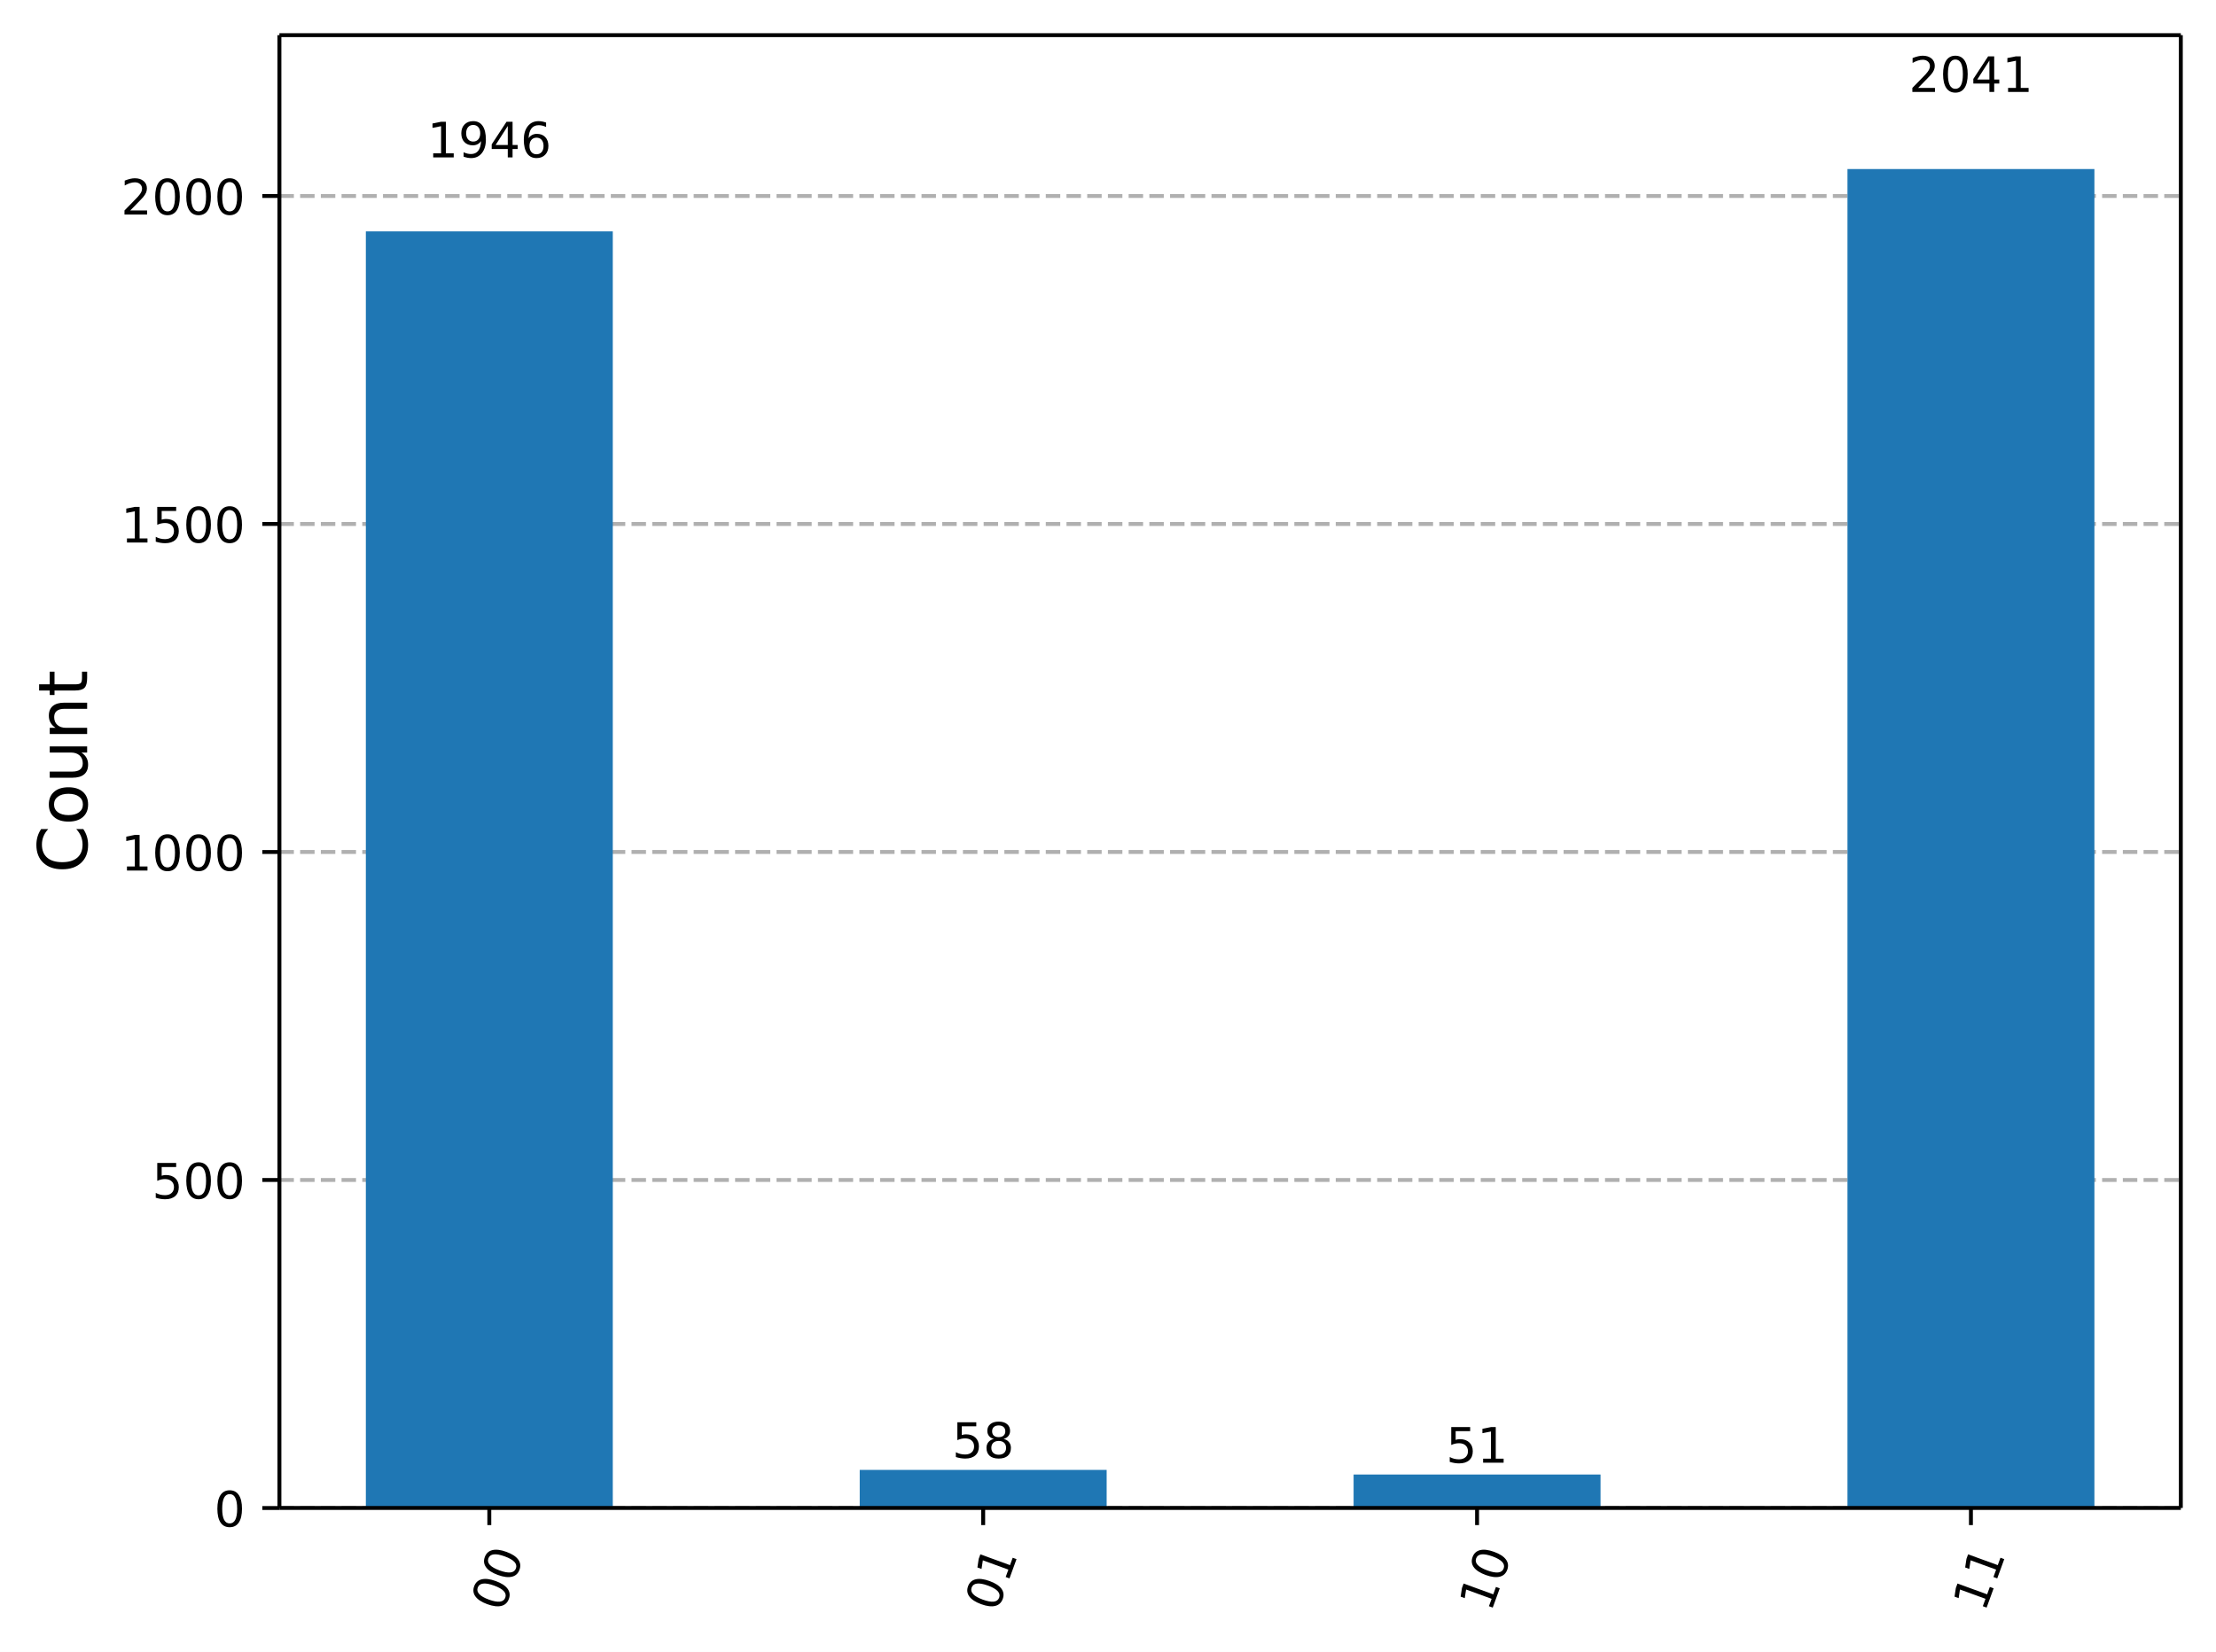
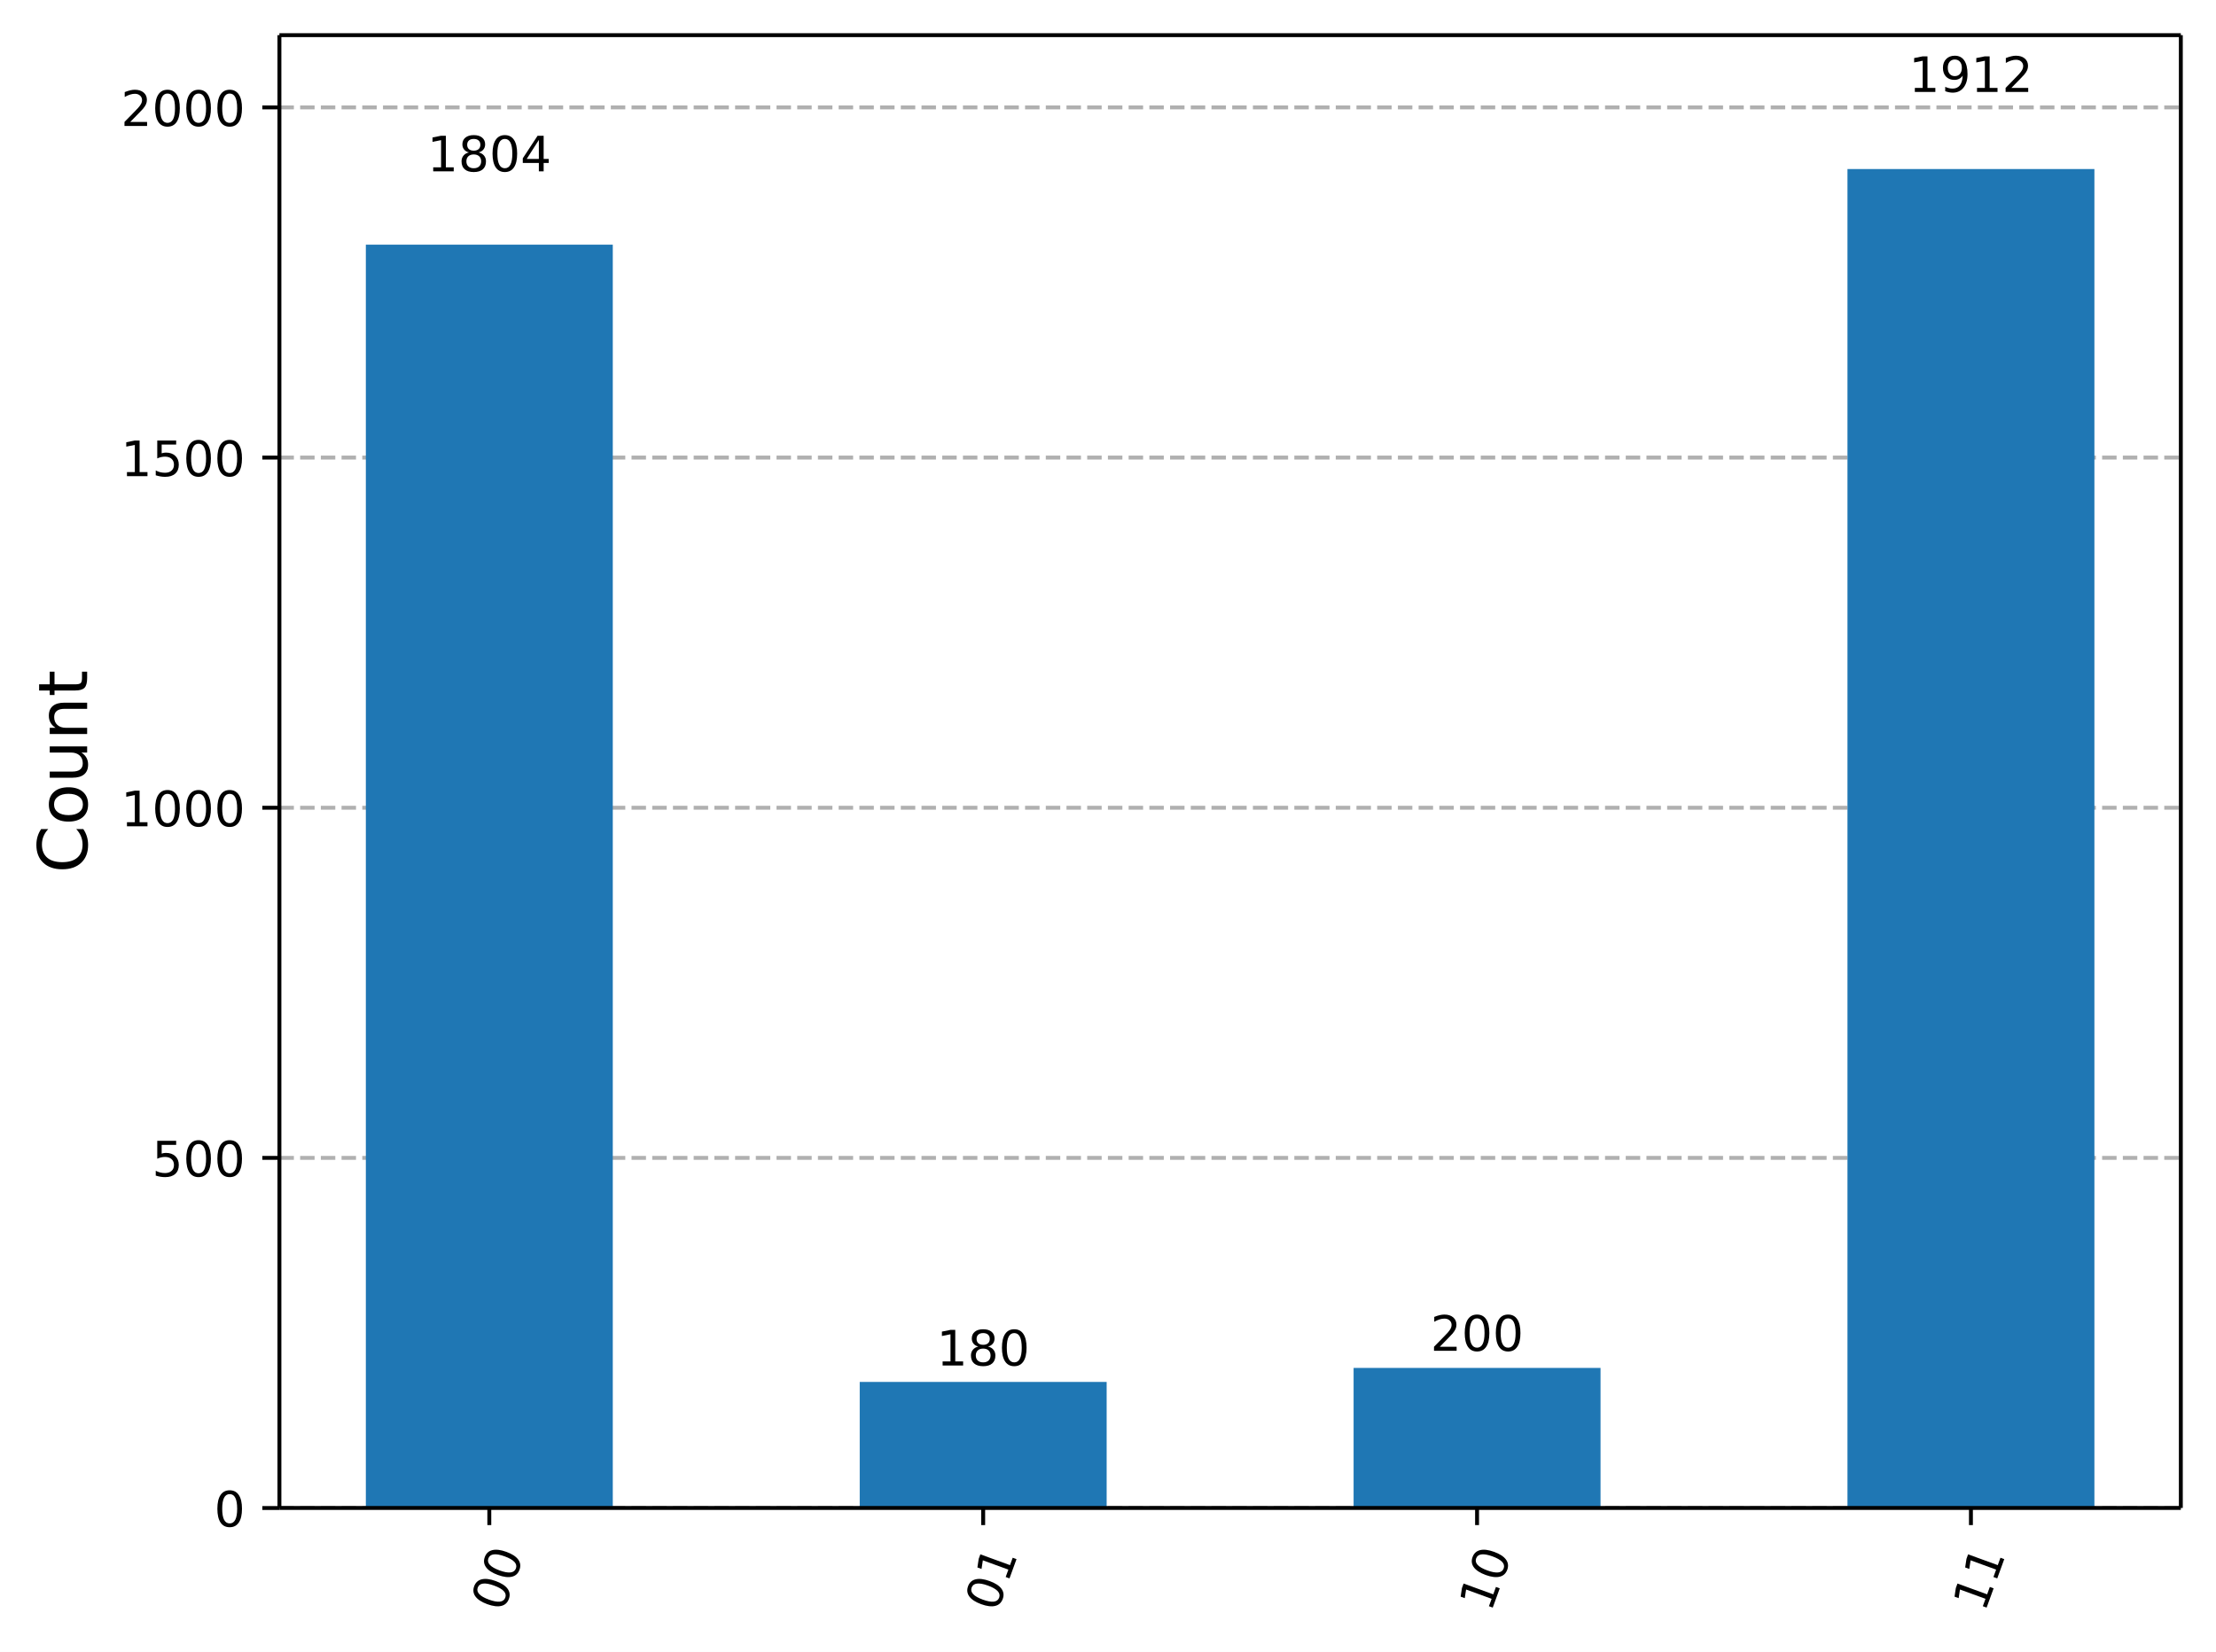
<svg xmlns="http://www.w3.org/2000/svg" xmlns:xlink="http://www.w3.org/1999/xlink" width="453.63pt" height="338.21pt" version="1.1" viewBox="0 0 453.63 338.21">
  <defs>
    <style type="text/css">*{stroke-linejoin: round; stroke-linecap: butt}</style>
  </defs>
  <path d="m0 338.21h453.63v-338.21h-453.63z" fill="#ffffff" />
  <path d="m57.199 308.74h389.23v-301.54h-389.23z" fill="#ffffff" />
  <defs>
    <path id="2f761b7aae1" d="m0 0v3.5" stroke="#000000" stroke-width=".8" />
  </defs>
  <use x="100.166" y="308.743" stroke="#000000" stroke-width=".8" xlink:href="#2f761b7aae1" />
  <g transform="translate(102.95 330.3) rotate(-70) scale(.1 -.1)">
    <defs>
      <path id="DejaVuSans-30" transform="scale(.015625)" d="m2034 4250q-487 0-733-480-245-479-245-1442 0-959 245-1439 246-480 733-480 491 0 736 480 246 480 246 1439 0 963-246 1442-245 480-736 480zm0 500q785 0 1199-621 414-620 414-1801 0-1178-414-1799-414-620-1199-620-784 0-1198 620-414 621-414 1799 0 1181 414 1801 414 621 1198 621z" />
    </defs>
    <use xlink:href="#DejaVuSans-30" />
    <use transform="translate(63.623)" xlink:href="#DejaVuSans-30" />
  </g>
  <use x="201.265" y="308.743" stroke="#000000" stroke-width=".8" xlink:href="#2f761b7aae1" />
  <g transform="translate(204.05 330.3) rotate(-70) scale(.1 -.1)">
    <defs>
      <path id="DejaVuSans-31" transform="scale(.015625)" d="m794 531h1031v3560l-1122-225v575l1116 225h631v-4135h1031v-531h-2687v531z" />
    </defs>
    <use xlink:href="#DejaVuSans-30" />
    <use transform="translate(63.623)" xlink:href="#DejaVuSans-31" />
  </g>
  <use x="302.364" y="308.743" stroke="#000000" stroke-width=".8" xlink:href="#2f761b7aae1" />
  <g transform="translate(305.15 330.3) rotate(-70) scale(.1 -.1)">
    <use xlink:href="#DejaVuSans-31" />
    <use transform="translate(63.623)" xlink:href="#DejaVuSans-30" />
  </g>
  <use x="403.462" y="308.743" stroke="#000000" stroke-width=".8" xlink:href="#2f761b7aae1" />
  <g transform="translate(406.25 330.3) rotate(-70) scale(.1 -.1)">
    <use xlink:href="#DejaVuSans-31" />
    <use transform="translate(63.623)" xlink:href="#DejaVuSans-31" />
  </g>
  <path d="m57.199 308.74h389.23" clip-path="url(#cba0b24379a)" fill="none" stroke="#b0b0b0" stroke-dasharray="2.96,1.28" stroke-width=".8" />
  <defs>
    <path id="d67c96987e0" d="m0 0h-3.5" stroke="#000000" stroke-width=".8" />
  </defs>
  <use x="57.199" y="308.743" stroke="#000000" stroke-width=".8" xlink:href="#d67c96987e0" />
  <g transform="translate(43.837 312.54) scale(.1 -.1)">
    <use xlink:href="#DejaVuSans-30" />
  </g>
-   <path d="m57.199 241.59h389.23" clip-path="url(#cba0b24379a)" fill="none" stroke="#b0b0b0" stroke-dasharray="2.96,1.28" stroke-width=".8" />
-   <use x="57.199" y="241.587" stroke="#000000" stroke-width=".8" xlink:href="#d67c96987e0" />
-   <g transform="translate(31.112 245.39) scale(.1 -.1)">
+   <path d="m57.199 237.06h389.23" clip-path="url(#cba0b24379a)" fill="none" stroke="#b0b0b0" stroke-dasharray="2.96,1.28" stroke-width=".8" />
+   <use x="57.199" y="237.056" stroke="#000000" stroke-width=".8" xlink:href="#d67c96987e0" />
+   <g transform="translate(31.112 240.86) scale(.1 -.1)">
    <defs>
      <path id="DejaVuSans-35" transform="scale(.015625)" d="m691 4666h2478v-532h-1900v-1143q137 47 274 70 138 23 276 23 781 0 1237-428 457-428 457-1159 0-753-469-1171-469-417-1322-417-294 0-599 50-304 50-629 150v635q281-153 581-228t634-75q541 0 856 284 316 284 316 772 0 487-316 771-315 285-856 285-253 0-505-56-251-56-513-175v2344z" />
    </defs>
    <use xlink:href="#DejaVuSans-35" />
    <use transform="translate(63.623)" xlink:href="#DejaVuSans-30" />
    <use transform="translate(127.25)" xlink:href="#DejaVuSans-30" />
  </g>
-   <path d="m57.199 174.43h389.23" clip-path="url(#cba0b24379a)" fill="none" stroke="#b0b0b0" stroke-dasharray="2.96,1.28" stroke-width=".8" />
-   <use x="57.199" y="174.431" stroke="#000000" stroke-width=".8" xlink:href="#d67c96987e0" />
-   <g transform="translate(24.749 178.23) scale(.1 -.1)">
+   <path d="m57.199 165.37h389.23" clip-path="url(#cba0b24379a)" fill="none" stroke="#b0b0b0" stroke-dasharray="2.96,1.28" stroke-width=".8" />
+   <use x="57.199" y="165.37" stroke="#000000" stroke-width=".8" xlink:href="#d67c96987e0" />
+   <g transform="translate(24.749 169.17) scale(.1 -.1)">
    <use xlink:href="#DejaVuSans-31" />
    <use transform="translate(63.623)" xlink:href="#DejaVuSans-30" />
    <use transform="translate(127.25)" xlink:href="#DejaVuSans-30" />
    <use transform="translate(190.87)" xlink:href="#DejaVuSans-30" />
  </g>
-   <path d="m57.199 107.28h389.23" clip-path="url(#cba0b24379a)" fill="none" stroke="#b0b0b0" stroke-dasharray="2.96,1.28" stroke-width=".8" />
-   <use x="57.199" y="107.276" stroke="#000000" stroke-width=".8" xlink:href="#d67c96987e0" />
-   <g transform="translate(24.749 111.07) scale(.1 -.1)">
+   <path d="m57.199 93.683h389.23" clip-path="url(#cba0b24379a)" fill="none" stroke="#b0b0b0" stroke-dasharray="2.96,1.28" stroke-width=".8" />
+   <use x="57.199" y="93.683" stroke="#000000" stroke-width=".8" xlink:href="#d67c96987e0" />
+   <g transform="translate(24.749 97.482) scale(.1 -.1)">
    <use xlink:href="#DejaVuSans-31" />
    <use transform="translate(63.623)" xlink:href="#DejaVuSans-35" />
    <use transform="translate(127.25)" xlink:href="#DejaVuSans-30" />
    <use transform="translate(190.87)" xlink:href="#DejaVuSans-30" />
  </g>
-   <path d="m57.199 40.12h389.23" clip-path="url(#cba0b24379a)" fill="none" stroke="#b0b0b0" stroke-dasharray="2.96,1.28" stroke-width=".8" />
-   <use x="57.199" y="40.12" stroke="#000000" stroke-width=".8" xlink:href="#d67c96987e0" />
-   <g transform="translate(24.749 43.919) scale(.1 -.1)">
+   <path d="m57.199 21.996h389.23" clip-path="url(#cba0b24379a)" fill="none" stroke="#b0b0b0" stroke-dasharray="2.96,1.28" stroke-width=".8" />
+   <use x="57.199" y="21.996" stroke="#000000" stroke-width=".8" xlink:href="#d67c96987e0" />
+   <g transform="translate(24.749 25.795) scale(.1 -.1)">
    <defs>
      <path id="DejaVuSans-32" transform="scale(.015625)" d="m1228 531h2203v-531h-2962v531q359 372 979 998 621 627 780 809 303 340 423 576 121 236 121 464 0 372-261 606-261 235-680 235-297 0-627-103-329-103-704-313v638q381 153 712 231 332 78 607 78 725 0 1156-363 431-362 431-968 0-288-108-546-107-257-392-607-78-91-497-524-418-433-1181-1211z" />
    </defs>
    <use xlink:href="#DejaVuSans-32" />
    <use transform="translate(63.623)" xlink:href="#DejaVuSans-30" />
    <use transform="translate(127.25)" xlink:href="#DejaVuSans-30" />
    <use transform="translate(190.87)" xlink:href="#DejaVuSans-30" />
  </g>
  <g transform="translate(17.838 178.76) rotate(-90) scale(.14 -.14)">
    <defs>
      <path id="DejaVuSans-43" transform="scale(.015625)" d="m4122 4306v-665q-319 297-680 443-361 147-767 147-800 0-1225-489t-425-1414q0-922 425-1411t1225-489q406 0 767 147t680 444v-660q-331-225-702-338-370-112-782-112-1060 0-1670 648-609 649-609 1771 0 1125 609 1773 610 649 1670 649 418 0 788-111 371-111 696-333z" />
      <path id="DejaVuSans-6f" transform="scale(.015625)" d="m1959 3097q-462 0-731-361t-269-989 267-989q268-361 733-361 460 0 728 362 269 363 269 988 0 622-269 986-268 364-728 364zm0 487q750 0 1178-488 429-487 429-1349 0-859-429-1349-428-489-1178-489-753 0-1180 489-426 490-426 1349 0 862 426 1349 427 488 1180 488z" />
      <path id="DejaVuSans-75" transform="scale(.015625)" d="m544 1381v2119h575v-2097q0-497 193-746 194-248 582-248 465 0 735 297 271 297 271 810v1984h575v-3500h-575v538q-209-319-486-474-276-155-642-155-603 0-916 375-312 375-312 1097zm1447 2203z" />
      <path id="DejaVuSans-6e" transform="scale(.015625)" d="m3513 2113v-2113h-575v2094q0 497-194 743-194 247-581 247-466 0-735-297-269-296-269-809v-1978h-578v3500h578v-544q207 316 486 472 280 156 646 156 603 0 912-373 310-373 310-1098z" />
      <path id="DejaVuSans-74" transform="scale(.015625)" d="m1172 4494v-994h1184v-447h-1184v-1900q0-428 117-550t477-122h590v-481h-590q-666 0-919 248-253 249-253 905v1900h-422v447h422v994h578z" />
    </defs>
    <use xlink:href="#DejaVuSans-43" />
    <use transform="translate(69.824)" xlink:href="#DejaVuSans-6f" />
    <use transform="translate(131.01)" xlink:href="#DejaVuSans-75" />
    <use transform="translate(194.38)" xlink:href="#DejaVuSans-6e" />
    <use transform="translate(257.76)" xlink:href="#DejaVuSans-74" />
  </g>
-   <path d="m74.892 308.74h50.549v-261.37h-50.549z" clip-path="url(#cba0b24379a)" fill="#1f77b4" />
-   <path d="m175.99 308.74h50.549v-7.79h-50.549z" clip-path="url(#cba0b24379a)" fill="#1f77b4" />
-   <path d="m277.09 308.74h50.549v-6.85h-50.549z" clip-path="url(#cba0b24379a)" fill="#1f77b4" />
+   <path d="m74.892 308.74h50.549v-258.65h-50.549z" clip-path="url(#cba0b24379a)" fill="#1f77b4" />
+   <path d="m175.99 308.74h50.549v-25.807h-50.549z" clip-path="url(#cba0b24379a)" fill="#1f77b4" />
+   <path d="m277.09 308.74h50.549v-28.675h-50.549z" clip-path="url(#cba0b24379a)" fill="#1f77b4" />
  <path d="m378.19 308.74h50.549v-274.13h-50.549z" clip-path="url(#cba0b24379a)" fill="#1f77b4" />
  <path d="m57.199 308.74v-301.54" fill="none" stroke="#000000" stroke-linecap="square" stroke-width=".8" />
  <path d="m446.43 308.74v-301.54" fill="none" stroke="#000000" stroke-linecap="square" stroke-width=".8" />
  <path d="m57.199 308.74h389.23" fill="none" stroke="#000000" stroke-linecap="square" stroke-width=".8" />
  <path d="m57.199 7.2h389.23" fill="none" stroke="#000000" stroke-linecap="square" stroke-width=".8" />
-   <g transform="translate(87.441 32.224) scale(.1 -.1)">
+   <g transform="translate(87.441 35.085) scale(.1 -.1)">
+     <defs>
+       <path id="DejaVuSans-38" transform="scale(.015625)" d="m2034 2216q-450 0-708-241-257-241-257-662 0-422 257-663 258-241 708-241t709 242q260 243 260 662 0 421-258 662-257 241-711 241zm-631 268q-406 100-633 378-226 279-226 679 0 559 398 884 399 325 1092 325 697 0 1094-325t397-884q0-400-227-679-226-278-629-378 456-106 710-416 255-309 255-755 0-679-414-1042-414-362-1186-362-771 0-1186 362-414 363-414 1042 0 446 256 755 257 310 713 416zm-231 997q0-362 226-565 227-203 636-203 407 0 636 203 230 203 230 565 0 363-230 566-229 203-636 203-409 0-636-203-226-203-226-566z" />
+       <path id="DejaVuSans-34" transform="scale(.015625)" d="m2419 4116-1594-2491h1594v2491zm-166 550h794v-3041h666v-525h-666v-1100h-628v1100h-2106v609l1940 2957z" />
+     </defs>
+     <use xlink:href="#DejaVuSans-31" />
+     <use transform="translate(63.623)" xlink:href="#DejaVuSans-38" />
+     <use transform="translate(127.25)" xlink:href="#DejaVuSans-30" />
+     <use transform="translate(190.87)" xlink:href="#DejaVuSans-34" />
+   </g>
+   <g transform="translate(191.72 279.57) scale(.1 -.1)">
+     <use xlink:href="#DejaVuSans-31" />
+     <use transform="translate(63.623)" xlink:href="#DejaVuSans-38" />
+     <use transform="translate(127.25)" xlink:href="#DejaVuSans-30" />
+   </g>
+   <g transform="translate(292.82 276.56) scale(.1 -.1)">
+     <use xlink:href="#DejaVuSans-32" />
+     <use transform="translate(63.623)" xlink:href="#DejaVuSans-30" />
+     <use transform="translate(127.25)" xlink:href="#DejaVuSans-30" />
+   </g>
+   <g transform="translate(390.74 18.827) scale(.1 -.1)">
    <defs>
      <path id="DejaVuSans-39" transform="scale(.015625)" d="m703 97v575q238-113 481-172 244-59 479-59 625 0 954 420 330 420 377 1277-181-269-460-413-278-144-615-144-700 0-1108 423-408 424-408 1159 0 718 425 1152 425 435 1131 435 810 0 1236-621 427-620 427-1801 0-1103-524-1761-523-658-1407-658-238 0-482 47-243 47-506 141zm1256 1978q425 0 673 290 249 291 249 798 0 503-249 795-248 292-673 292t-673-292-248-795q0-507 248-798 248-290 673-290z" />
-       <path id="DejaVuSans-34" transform="scale(.015625)" d="m2419 4116-1594-2491h1594v2491zm-166 550h794v-3041h666v-525h-666v-1100h-628v1100h-2106v609l1940 2957z" />
-       <path id="DejaVuSans-36" transform="scale(.015625)" d="m2113 2584q-425 0-674-291-248-290-248-796 0-503 248-796 249-292 674-292t673 292q248 293 248 796 0 506-248 796-248 291-673 291zm1253 1979v-575q-238 112-480 171-242 60-480 60-625 0-955-422-329-422-376-1275 184 272 462 417 279 145 613 145 703 0 1111-427 408-426 408-1160 0-719-425-1154-425-434-1131-434-810 0-1238 620-428 621-428 1799 0 1106 525 1764t1409 658q238 0 480-47t505-140z" />
    </defs>
    <use xlink:href="#DejaVuSans-31" />
    <use transform="translate(63.623)" xlink:href="#DejaVuSans-39" />
-     <use transform="translate(127.25)" xlink:href="#DejaVuSans-34" />
-     <use transform="translate(190.87)" xlink:href="#DejaVuSans-36" />
-   </g>
-   <g transform="translate(194.9 298.48) scale(.1 -.1)">
-     <defs>
-       <path id="DejaVuSans-38" transform="scale(.015625)" d="m2034 2216q-450 0-708-241-257-241-257-662 0-422 257-663 258-241 708-241t709 242q260 243 260 662 0 421-258 662-257 241-711 241zm-631 268q-406 100-633 378-226 279-226 679 0 559 398 884 399 325 1092 325 697 0 1094-325t397-884q0-400-227-679-226-278-629-378 456-106 710-416 255-309 255-755 0-679-414-1042-414-362-1186-362-771 0-1186 362-414 363-414 1042 0 446 256 755 257 310 713 416zm-231 997q0-362 226-565 227-203 636-203 407 0 636 203 230 203 230 565 0 363-230 566-229 203-636 203-409 0-636-203-226-203-226-566z" />
-     </defs>
-     <use xlink:href="#DejaVuSans-35" />
-     <use transform="translate(63.623)" xlink:href="#DejaVuSans-38" />
-   </g>
-   <g transform="translate(296 299.47) scale(.1 -.1)">
-     <use xlink:href="#DejaVuSans-35" />
-     <use transform="translate(63.623)" xlink:href="#DejaVuSans-31" />
-   </g>
-   <g transform="translate(390.74 18.827) scale(.1 -.1)">
-     <use xlink:href="#DejaVuSans-32" />
-     <use transform="translate(63.623)" xlink:href="#DejaVuSans-30" />
-     <use transform="translate(127.25)" xlink:href="#DejaVuSans-34" />
-     <use transform="translate(190.87)" xlink:href="#DejaVuSans-31" />
+     <use transform="translate(127.25)" xlink:href="#DejaVuSans-31" />
+     <use transform="translate(190.87)" xlink:href="#DejaVuSans-32" />
  </g>
  <defs>
    <clipPath id="cba0b24379a">
      <rect x="57.199" y="7.2" width="389.23" height="301.54" />
    </clipPath>
  </defs>
</svg>
